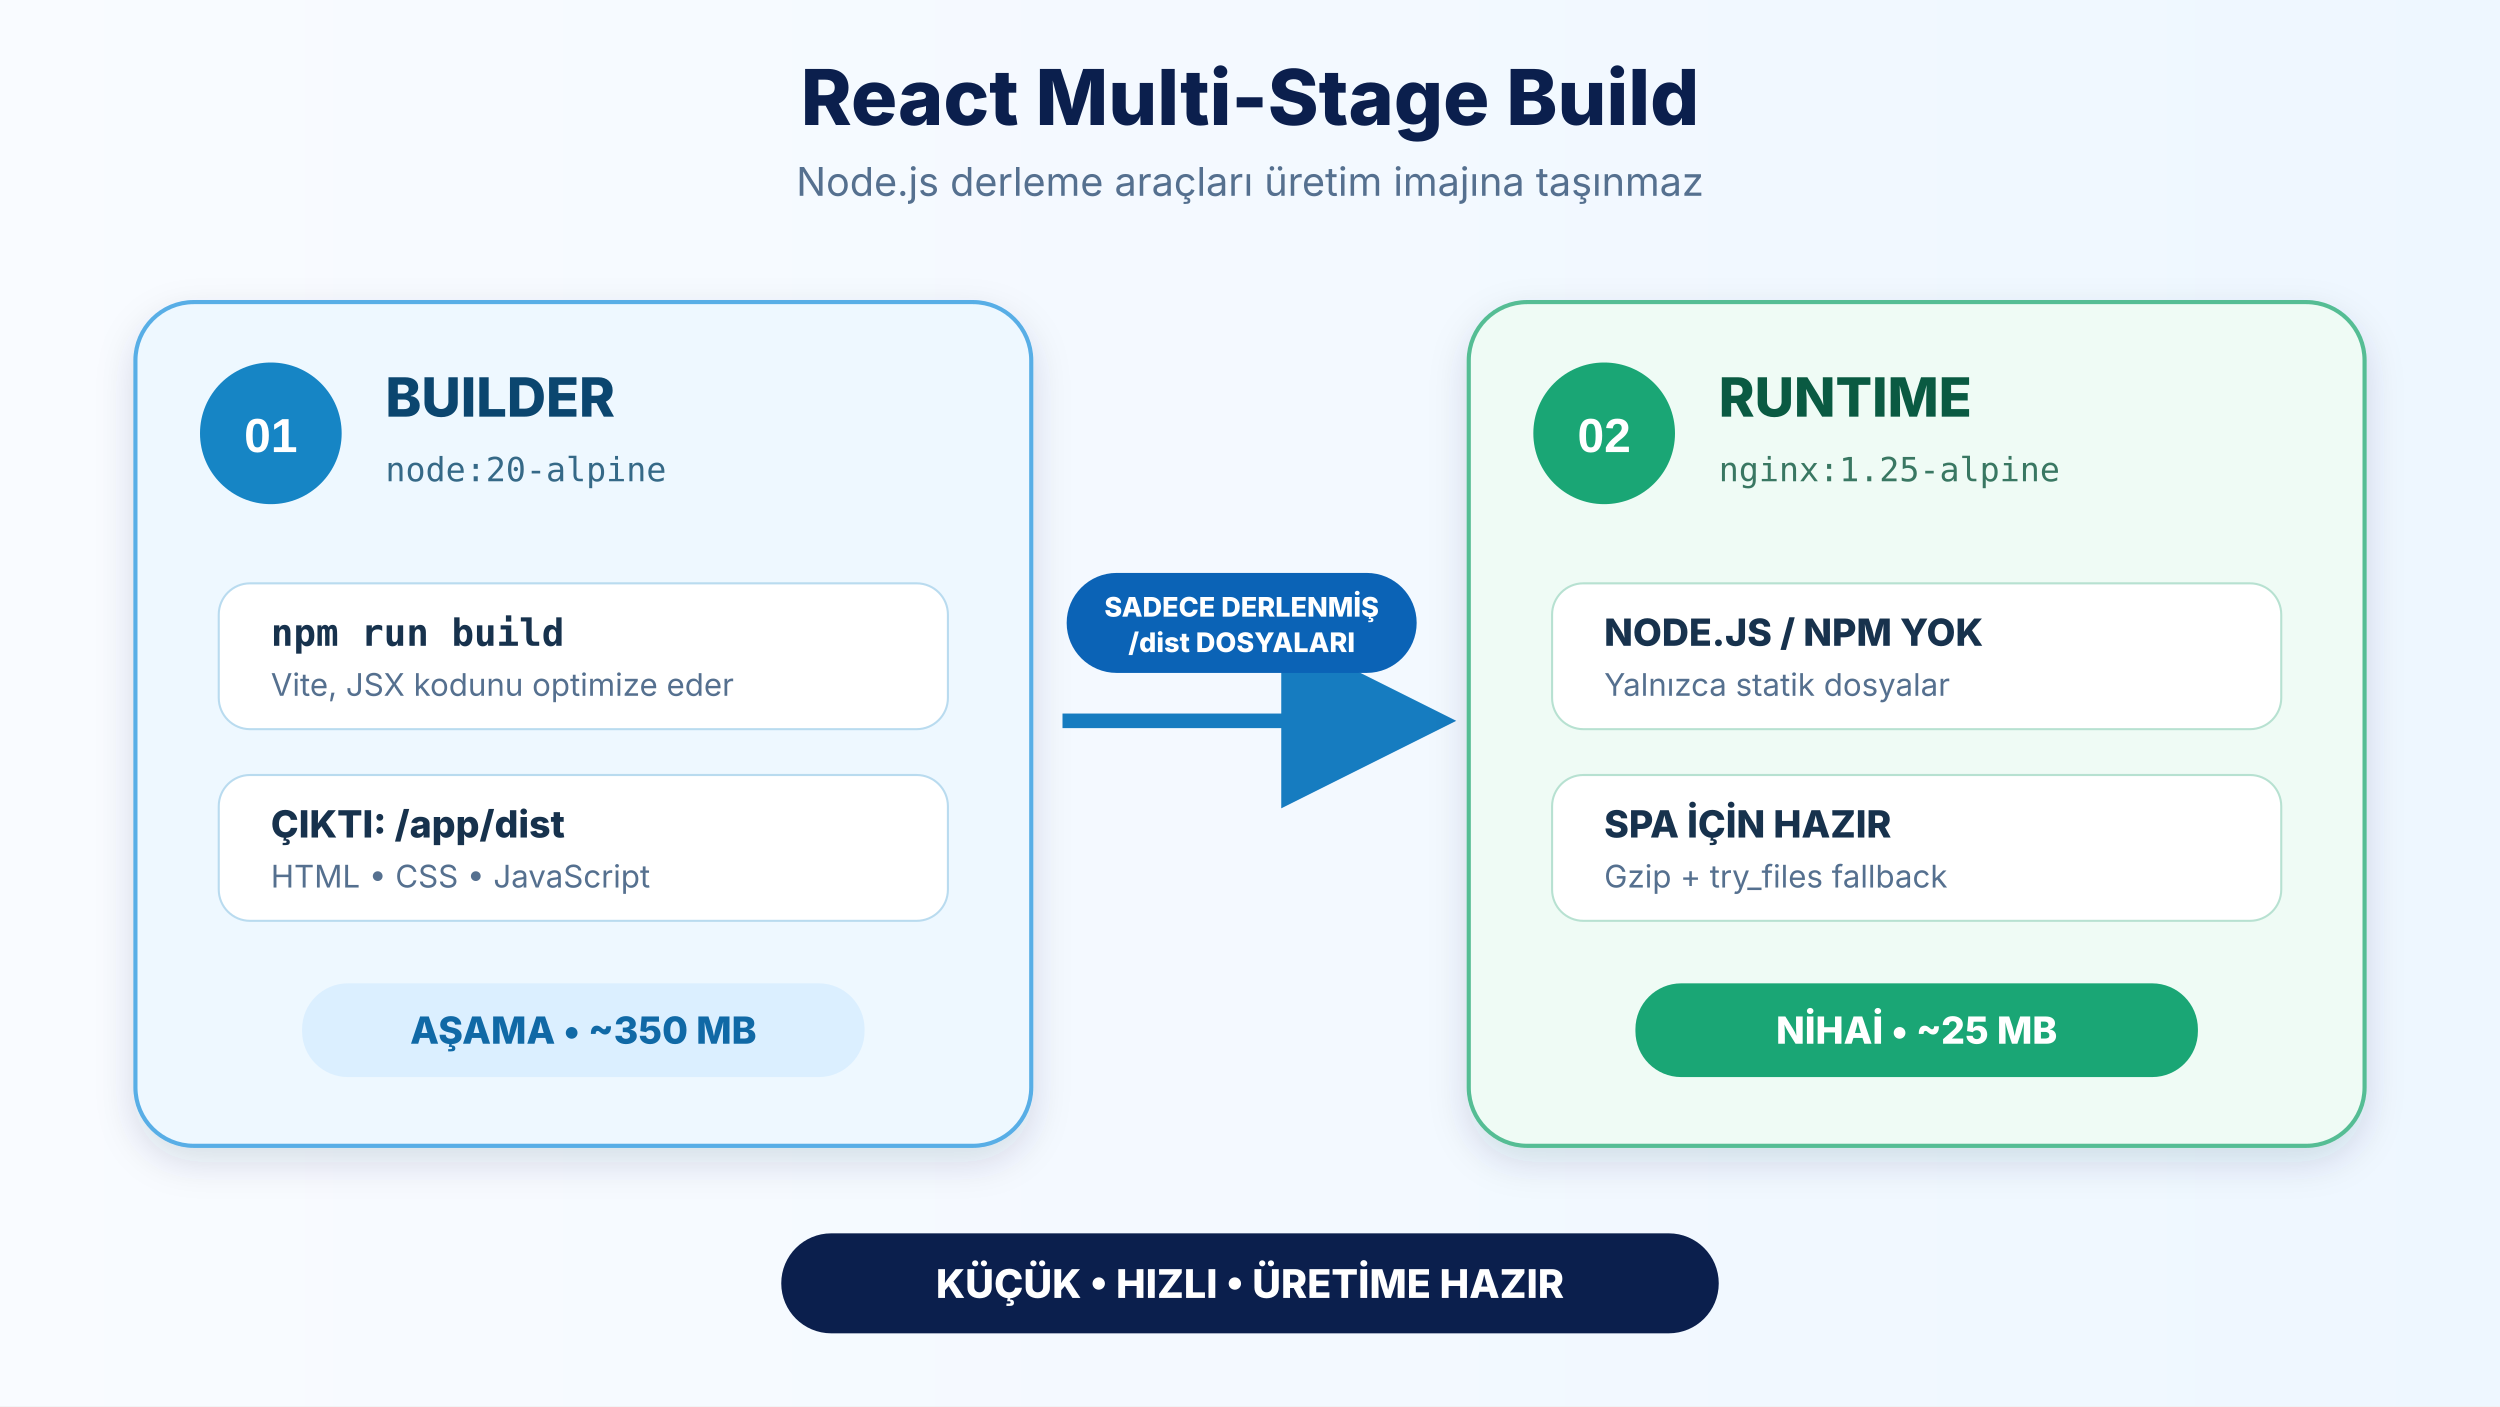
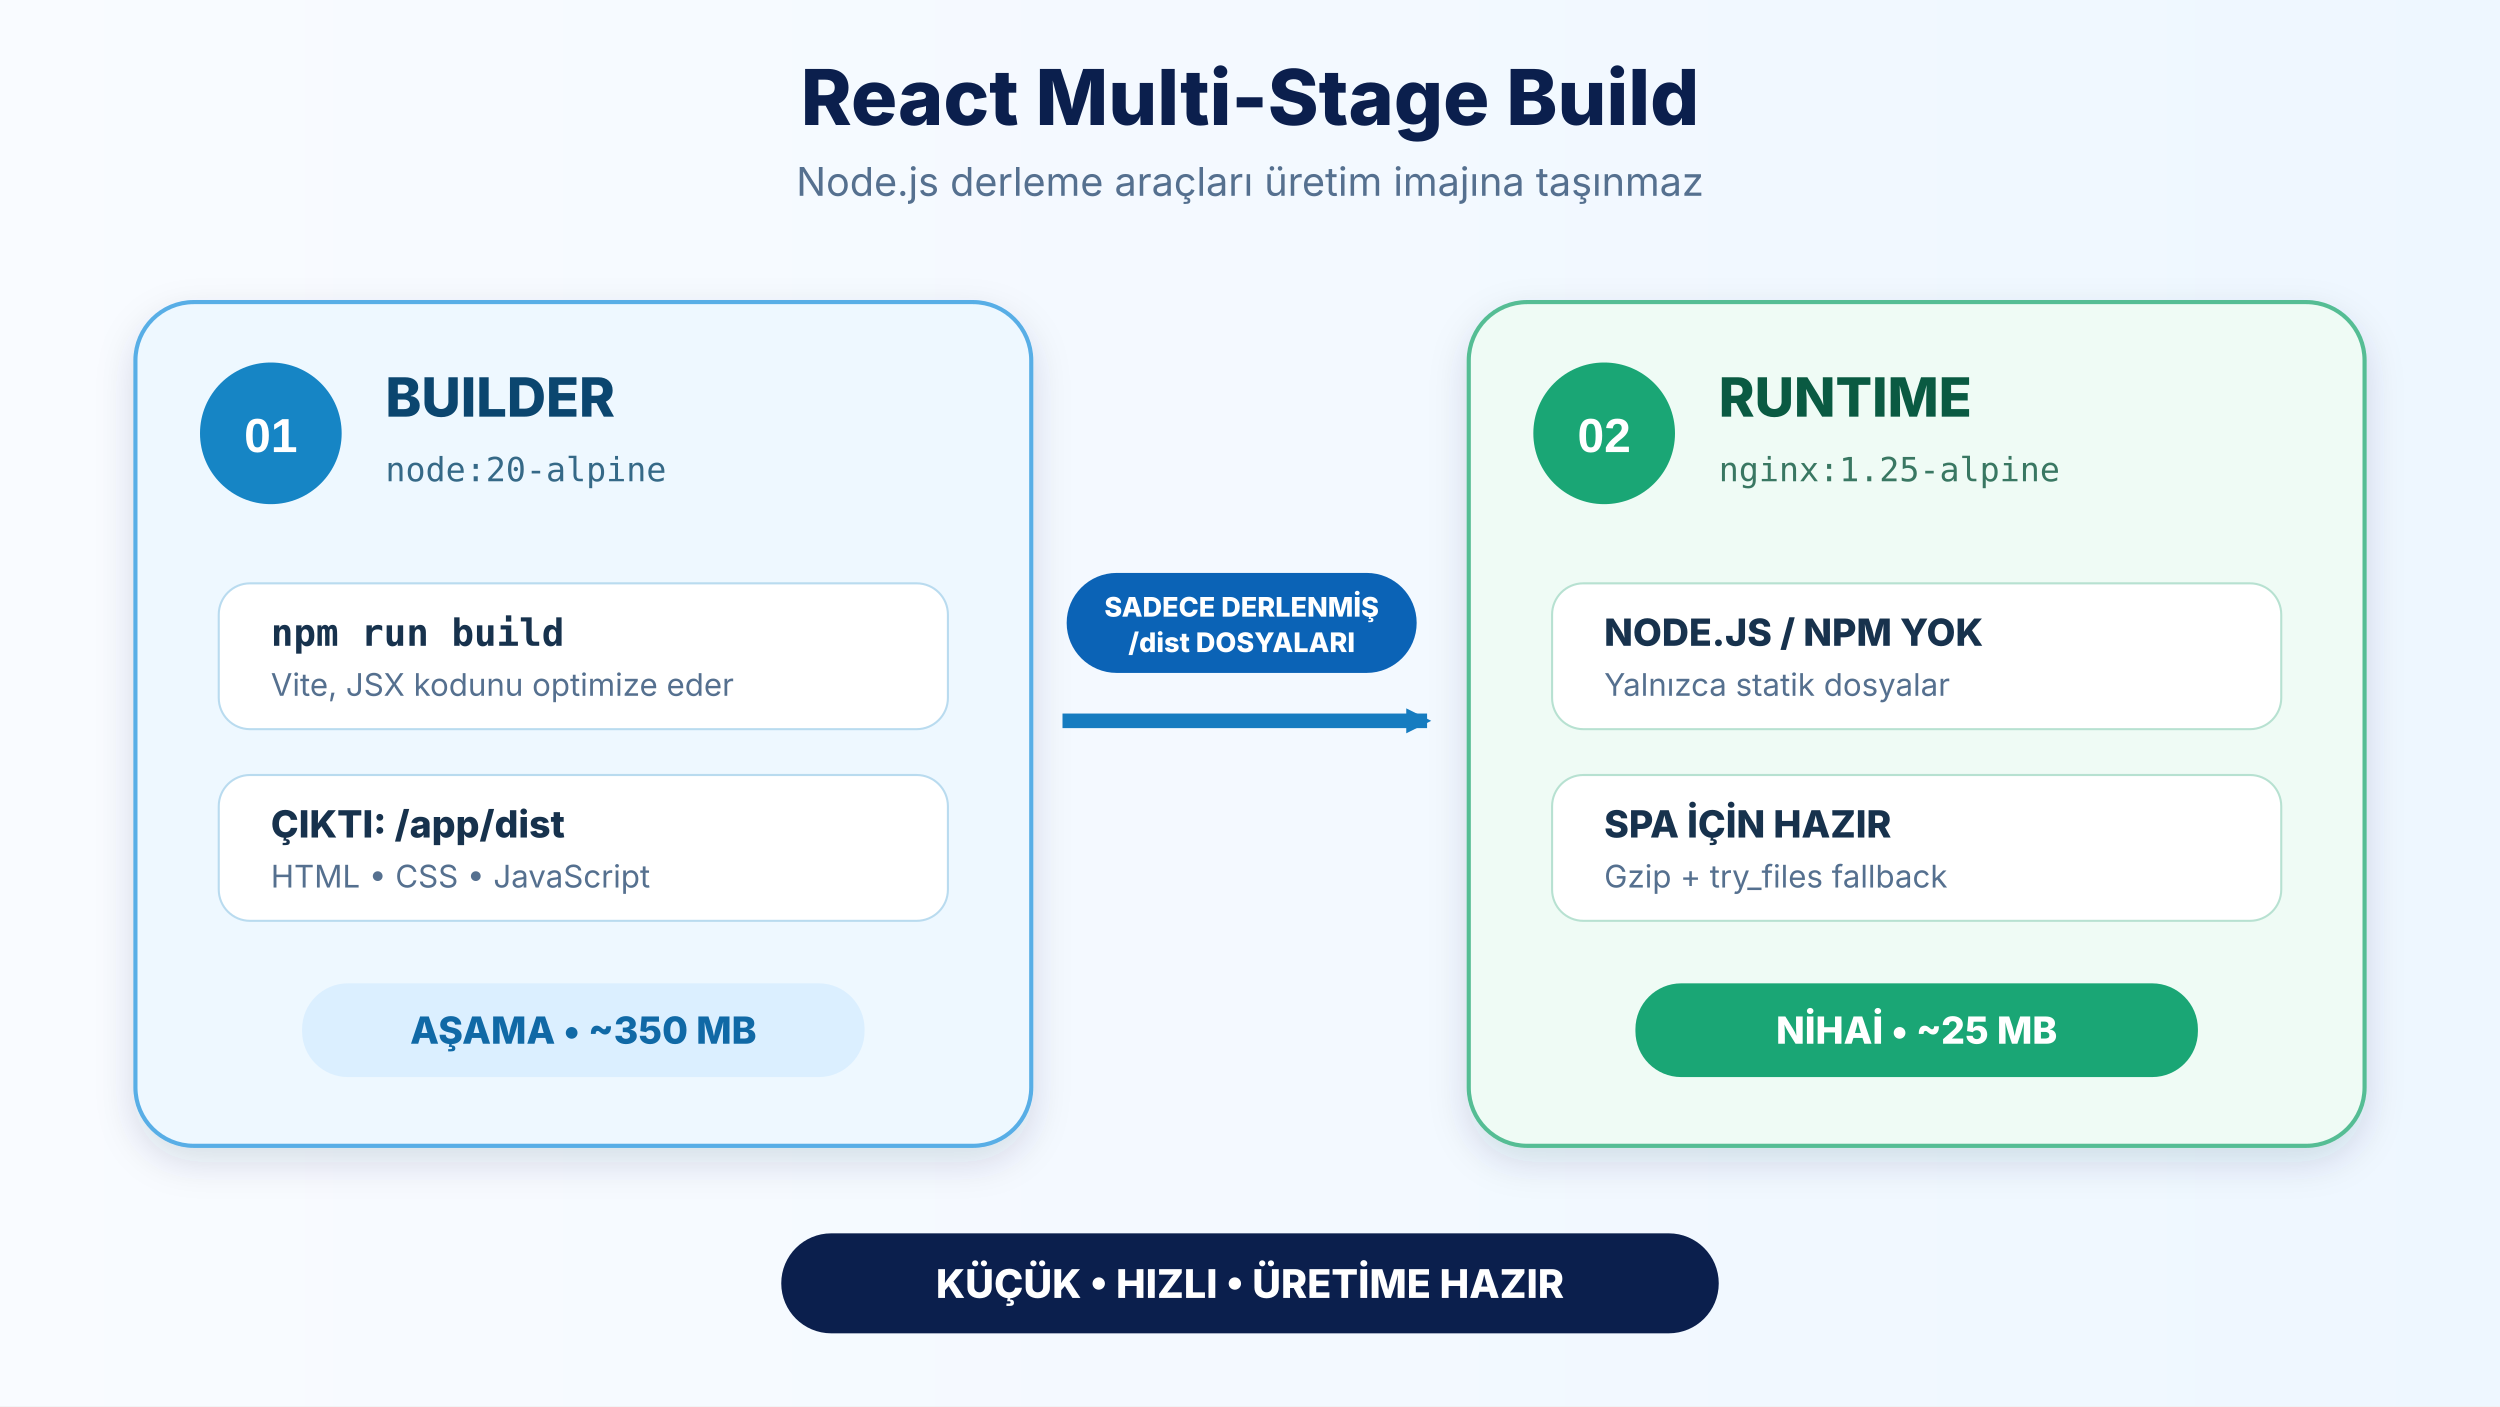
<svg xmlns="http://www.w3.org/2000/svg" width="1200" height="675" viewBox="0 0 1200 675" role="img" aria-labelledby="title desc">
  <defs>
    <linearGradient id="bg">
      <stop stop-color="#f9fbff" />
      <stop offset="1" stop-color="#eef7ff" />
    </linearGradient>
    <filter id="s">
      <feDropShadow dx="0" dy="7" stdDeviation="9" flood-color="#143456" flood-opacity=".14" />
    </filter>
-     <marker id="a" markerWidth="12" markerHeight="12" refX="10" refY="6" orient="auto">
+     <marker markerUnits="userSpaceOnUse" id="a" markerWidth="12" markerHeight="12" refX="10" refY="6" orient="auto">
      <path d="M0 0l12 6-12 6z" fill="#167cc0" />
    </marker>
  </defs>
  <rect width="1200" height="675" fill="url(#bg)" />
  <text x="600" y="60" text-anchor="middle" font-family="Inter,Segoe UI,Arial,sans-serif" font-size="37" font-weight="800" fill="#0b1f4d">React Multi-Stage Build</text>
  <text x="600" y="94" text-anchor="middle" font-family="Inter,Segoe UI,Arial,sans-serif" font-size="19" fill="#55708f">Node.js derleme araçları üretim imajına taşınmaz</text>
  <rect x="65" y="145" width="430" height="405" rx="28" fill="#eef8ff" stroke="#58aee6" stroke-width="2" filter="url(#s)" />
  <circle cx="130" cy="208" r="34" fill="#1685c5" />
  <text x="130" y="217" text-anchor="middle" font-family="Arial" font-size="23" font-weight="800" fill="white">01</text>
  <text x="185" y="200" font-family="Inter,Segoe UI,Arial,sans-serif" font-size="26" font-weight="800" fill="#0b466f">BUILDER</text>
  <text x="185" y="231" font-family="ui-monospace,Consolas,monospace" font-size="16" fill="#356987">node:20-alpine</text>
  <rect x="105" y="280" width="350" height="70" rx="15" fill="white" stroke="#b9dbef" />
  <text x="130" y="310" font-family="ui-monospace,Consolas,monospace" font-size="18" font-weight="700" fill="#17324d">npm run build</text>
  <text x="130" y="334" font-family="Inter,Segoe UI,Arial,sans-serif" font-size="15" fill="#55708f">Vite, JSX kodunu optimize eder</text>
  <rect x="105" y="372" width="350" height="70" rx="15" fill="white" stroke="#b9dbef" />
  <text x="130" y="402" font-family="Inter,Segoe UI,Arial,sans-serif" font-size="18" font-weight="800" fill="#17324d">ÇIKTI: /app/dist</text>
  <text x="130" y="426" font-family="Inter,Segoe UI,Arial,sans-serif" font-size="15" fill="#55708f">HTML • CSS • JavaScript</text>
  <rect x="145" y="472" width="270" height="45" rx="22" fill="#dbefff" />
  <text x="280" y="501" text-anchor="middle" font-family="Inter,Segoe UI,Arial,sans-serif" font-size="18" font-weight="800" fill="#1069a6">AŞAMA • ~350 MB</text>
  <path d="M510 346h175" stroke="#167cc0" stroke-width="7" marker-end="url(#a)" />
  <rect x="512" y="275" width="168" height="48" rx="24" fill="#0b63b6" />
  <text x="596" y="296" text-anchor="middle" font-family="Inter,Segoe UI,Arial,sans-serif" font-size="13" font-weight="800" fill="white">SADECE DERLENMİŞ</text>
  <text x="596" y="313" text-anchor="middle" font-family="Inter,Segoe UI,Arial,sans-serif" font-size="13" font-weight="800" fill="white">/dist DOSYALARI</text>
  <rect x="705" y="145" width="430" height="405" rx="28" fill="#effbf5" stroke="#55bd94" stroke-width="2" filter="url(#s)" />
  <circle cx="770" cy="208" r="34" fill="#1aa675" />
  <text x="770" y="217" text-anchor="middle" font-family="Arial" font-size="23" font-weight="800" fill="white">02</text>
  <text x="825" y="200" font-family="Inter,Segoe UI,Arial,sans-serif" font-size="26" font-weight="800" fill="#0a5a42">RUNTIME</text>
  <text x="825" y="231" font-family="ui-monospace,Consolas,monospace" font-size="16" fill="#397762">nginx:1.25-alpine</text>
  <rect x="745" y="280" width="350" height="70" rx="15" fill="white" stroke="#b7e1d1" />
  <text x="770" y="310" font-family="Inter,Segoe UI,Arial,sans-serif" font-size="18" font-weight="800" fill="#17324d">NODE.JS / NPM YOK</text>
  <text x="770" y="334" font-family="Inter,Segoe UI,Arial,sans-serif" font-size="15" fill="#55708f">Yalnızca statik dosyalar</text>
  <rect x="745" y="372" width="350" height="70" rx="15" fill="white" stroke="#b7e1d1" />
  <text x="770" y="402" font-family="Inter,Segoe UI,Arial,sans-serif" font-size="18" font-weight="800" fill="#17324d">SPA İÇİN HAZIR</text>
  <text x="770" y="426" font-family="Inter,Segoe UI,Arial,sans-serif" font-size="15" fill="#55708f">Gzip + try_files fallback</text>
  <rect x="785" y="472" width="270" height="45" rx="22" fill="#1aa675" />
  <text x="920" y="501" text-anchor="middle" font-family="Inter,Segoe UI,Arial,sans-serif" font-size="18" font-weight="800" fill="white">NİHAİ • ~25 MB</text>
  <rect x="375" y="592" width="450" height="48" rx="24" fill="#0b1f4d" />
  <text x="600" y="623" text-anchor="middle" font-family="Inter,Segoe UI,Arial,sans-serif" font-size="19" font-weight="800" fill="white">KÜÇÜK • HIZLI • ÜRETİME HAZIR</text>
</svg>
